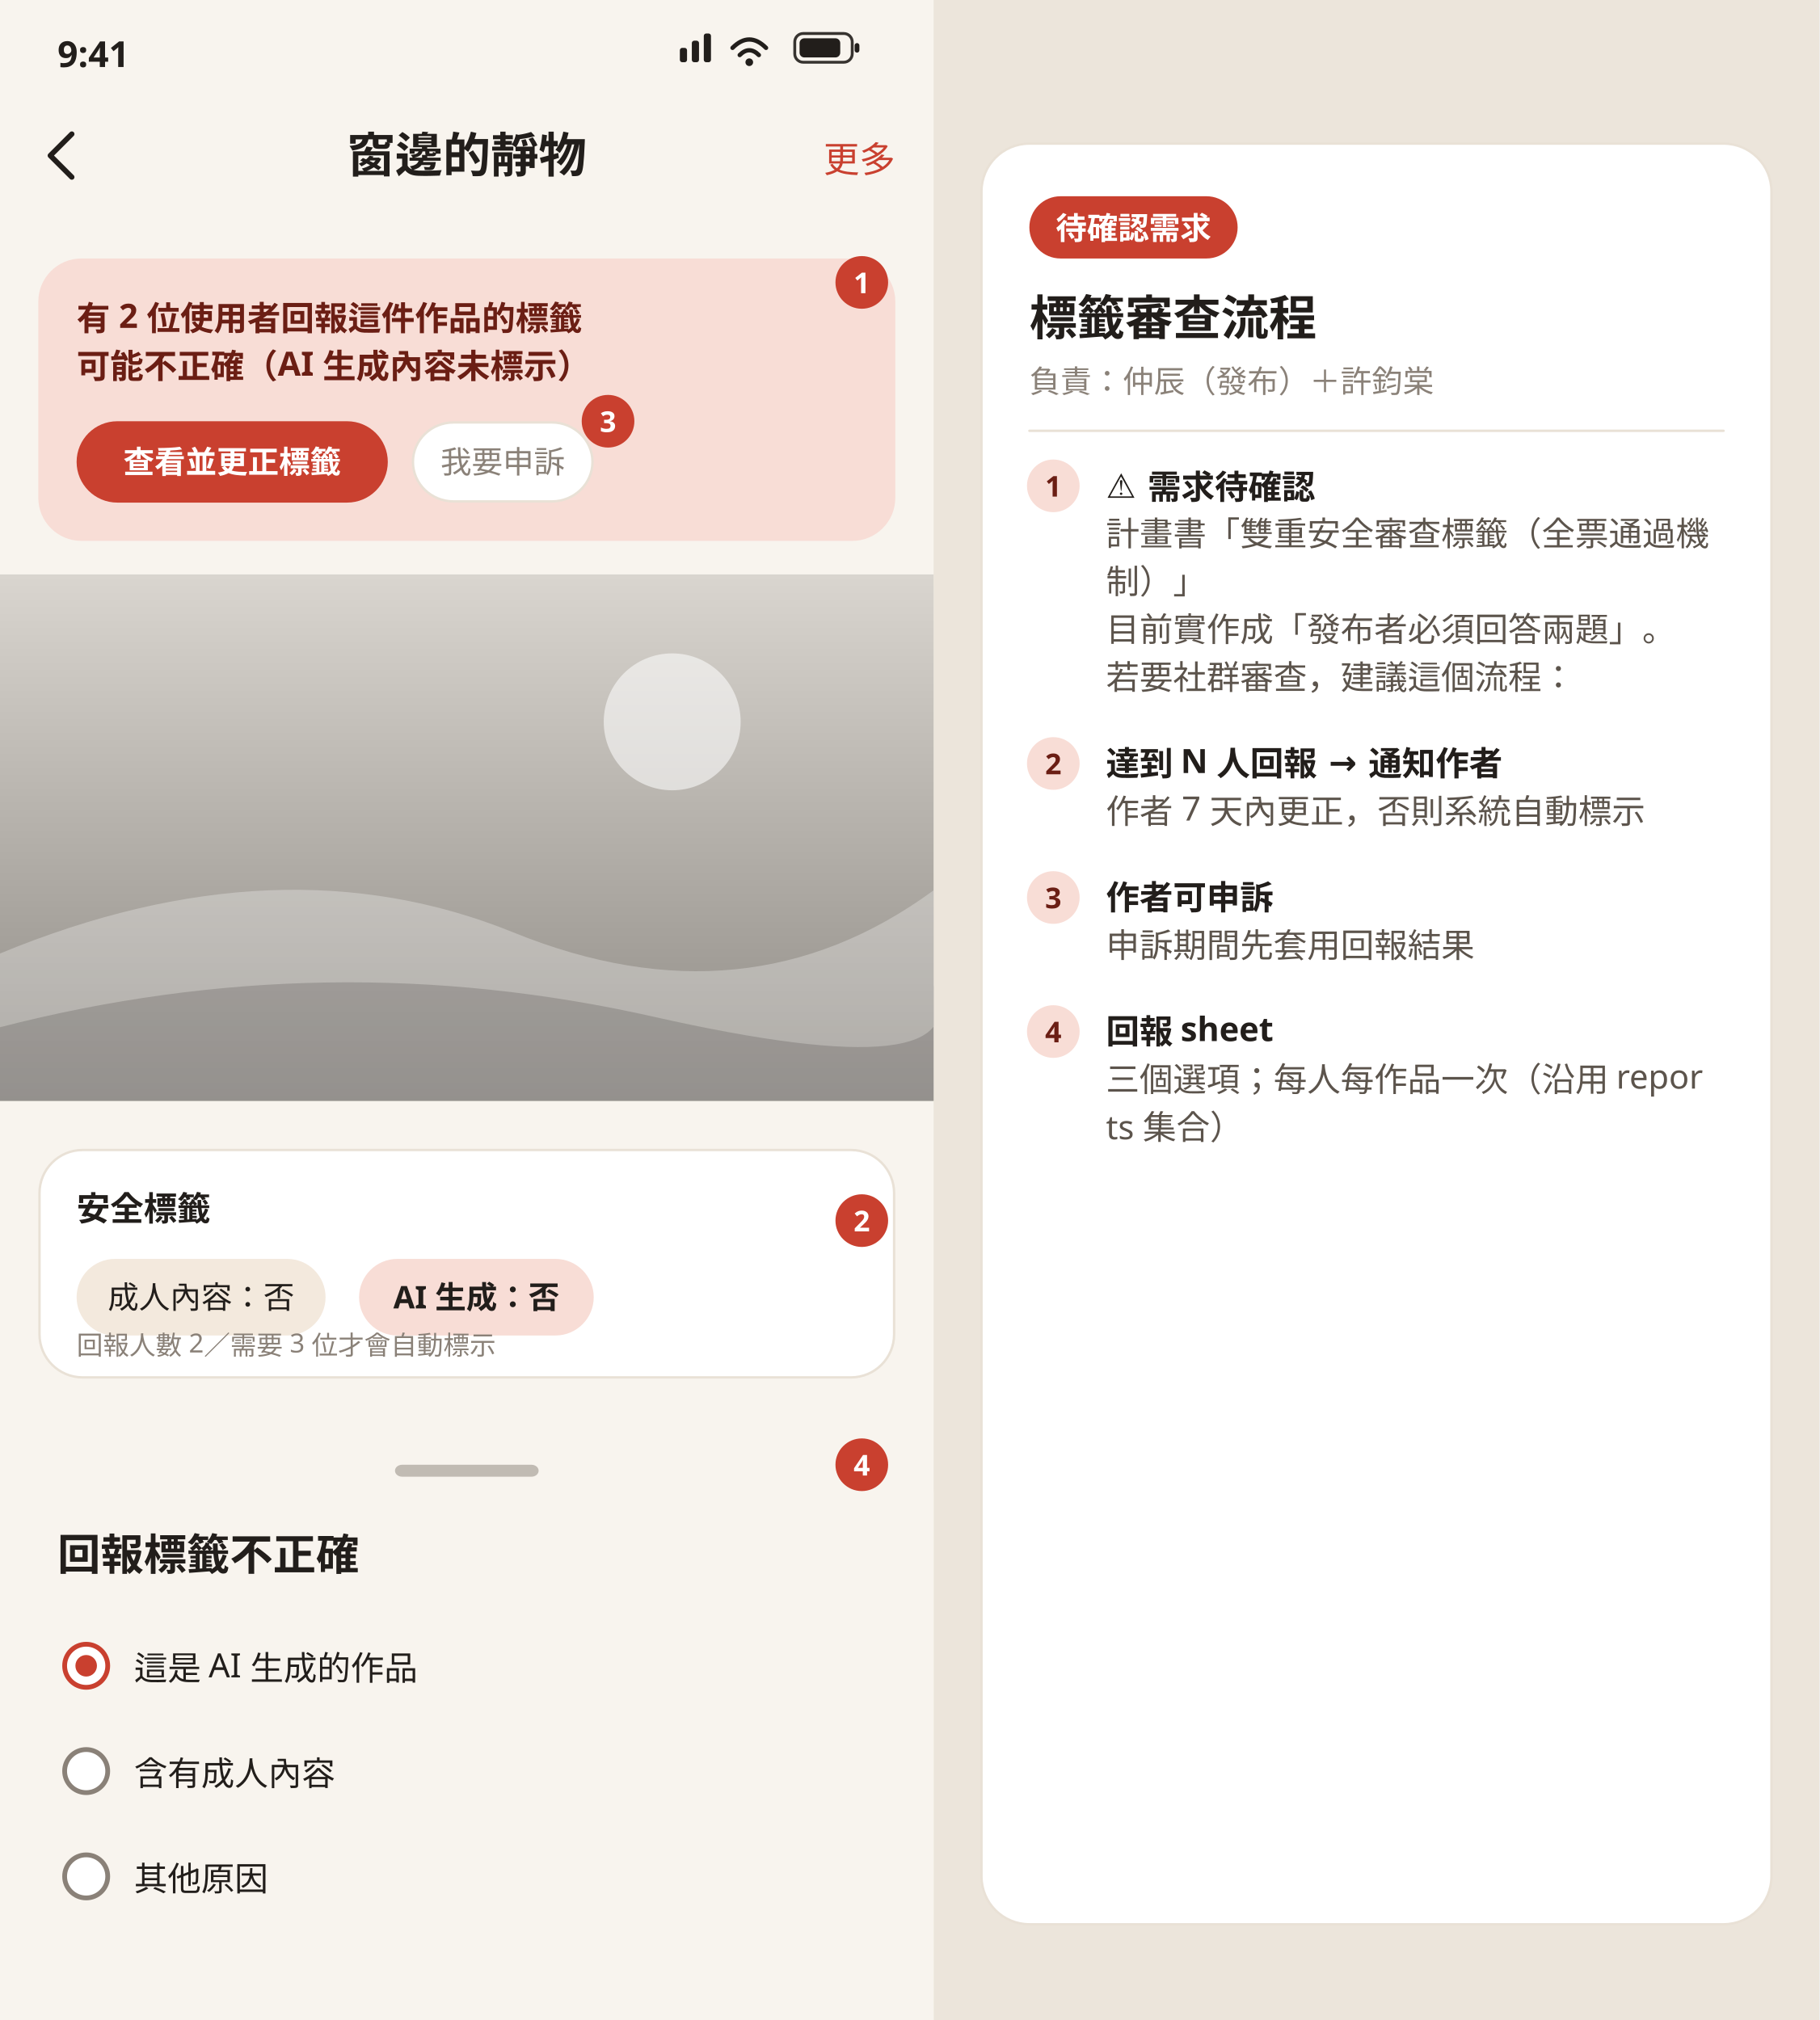
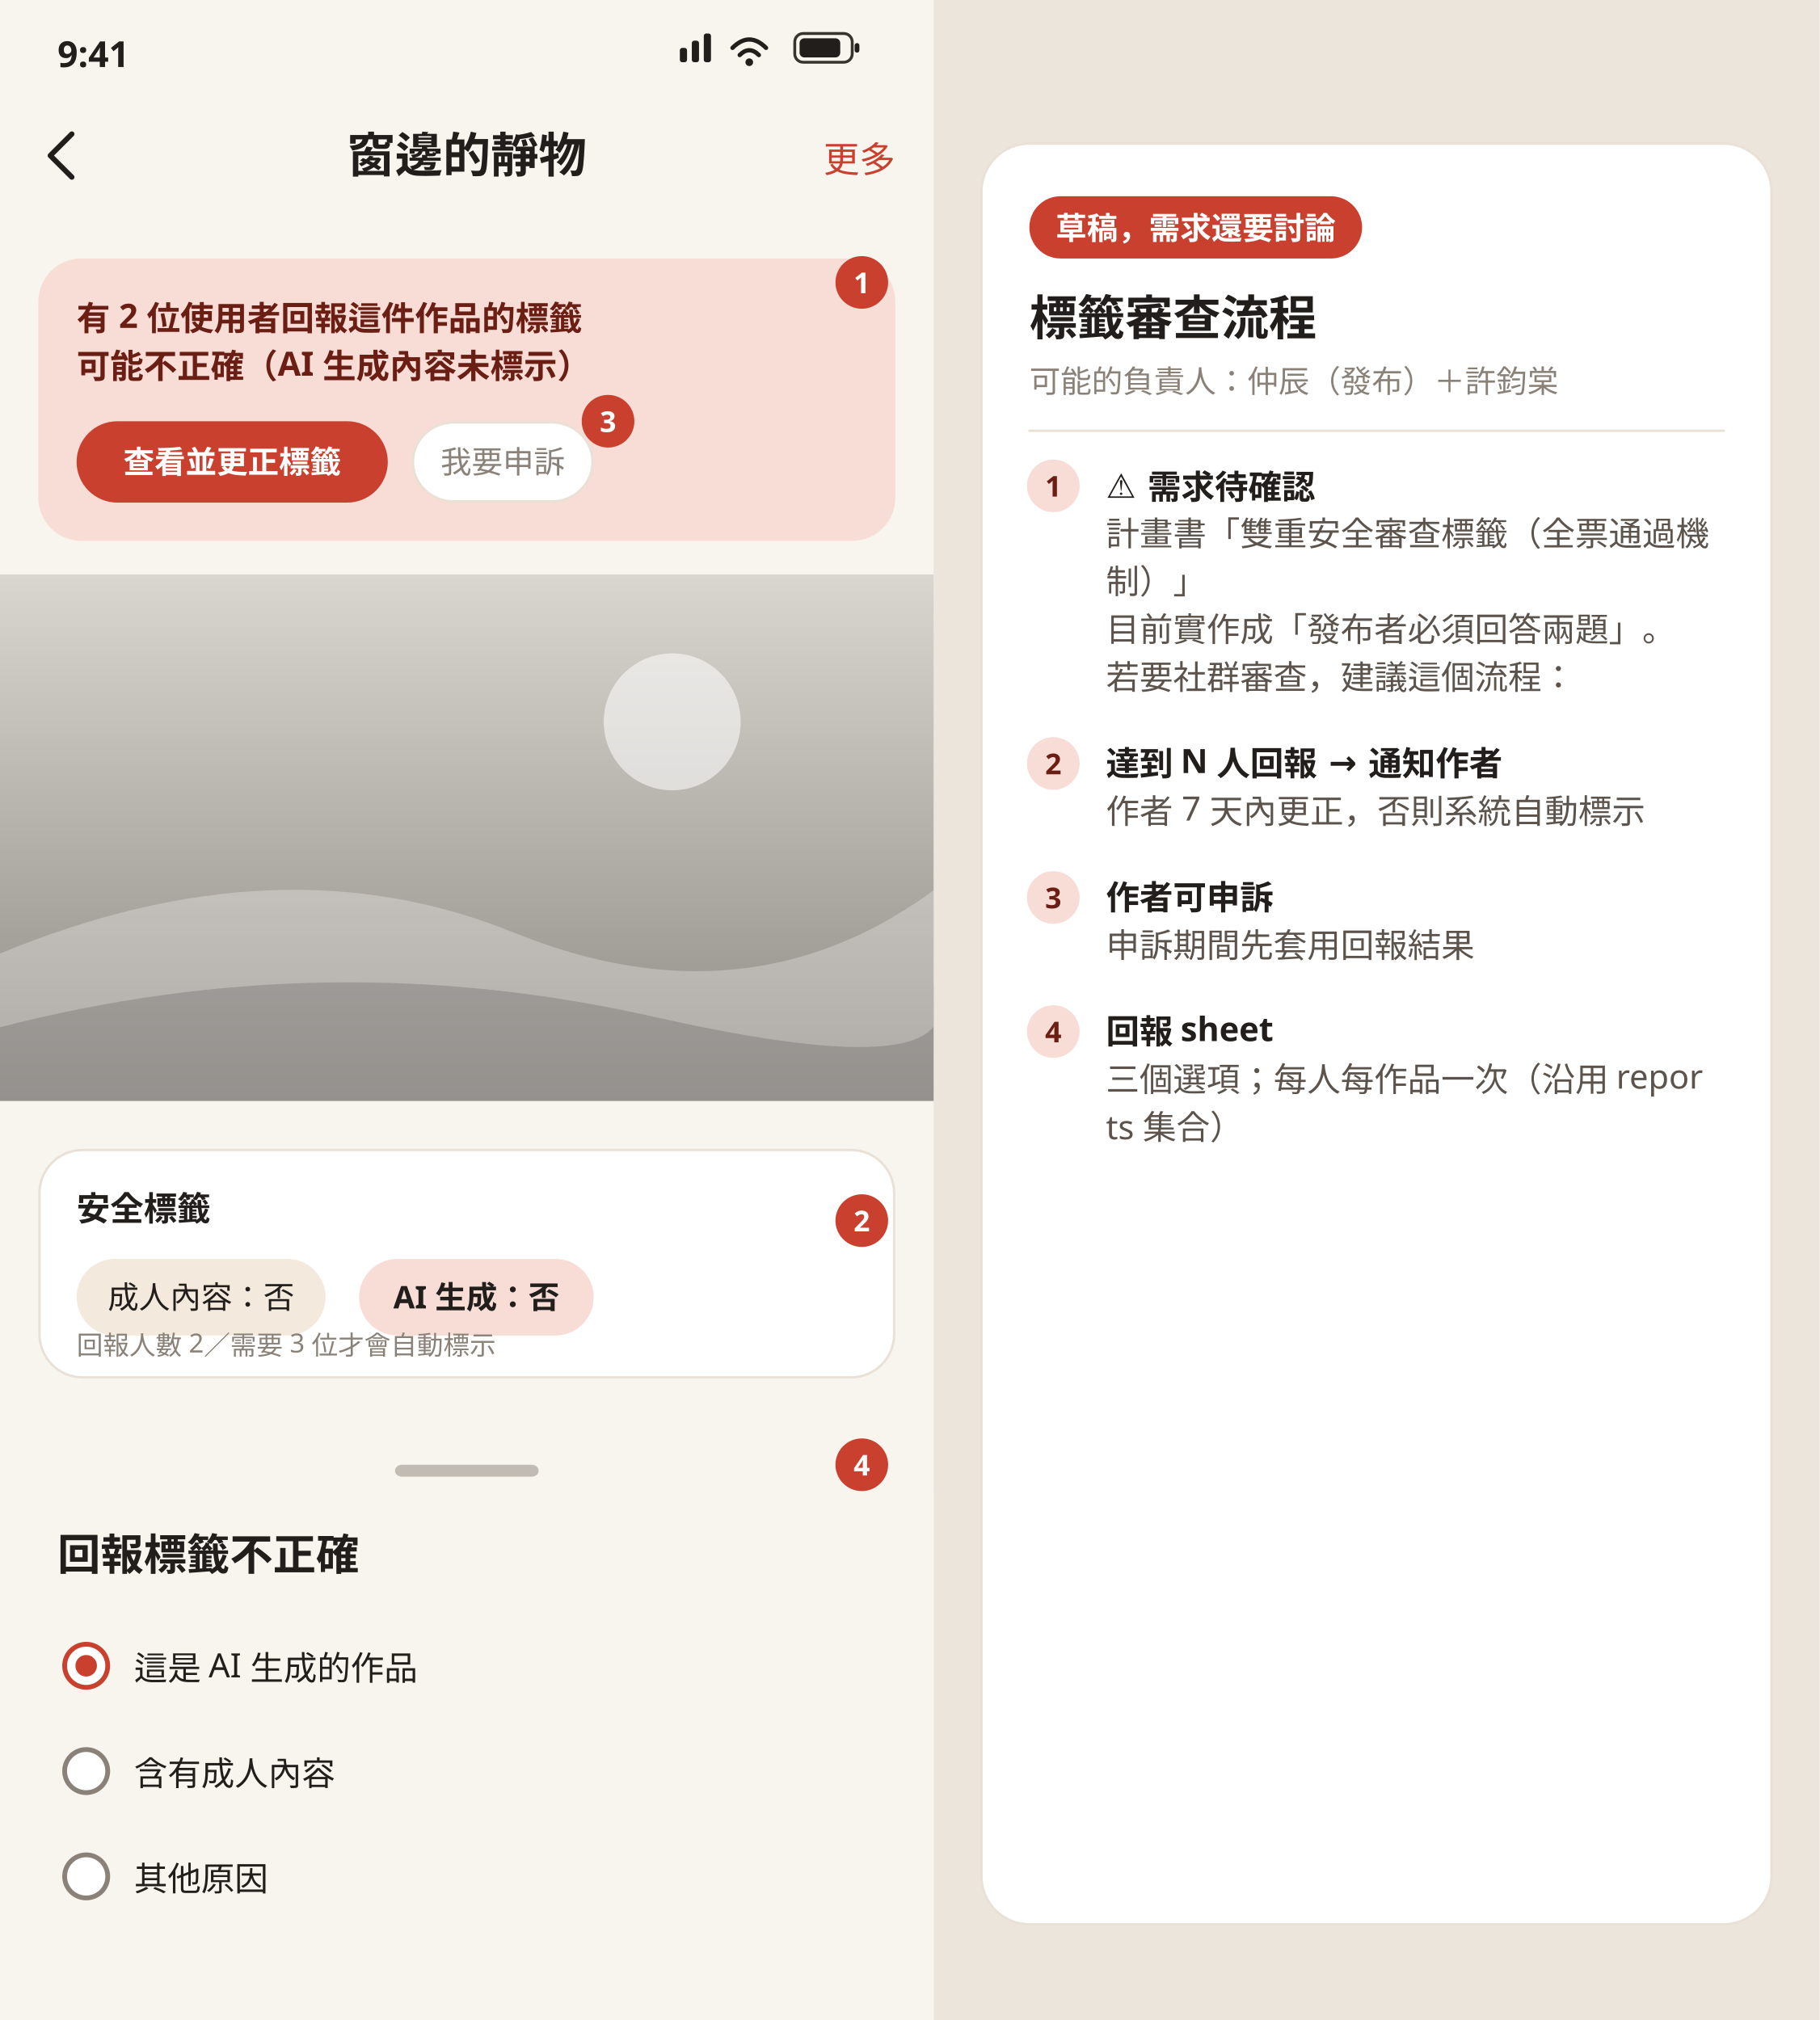
<svg xmlns="http://www.w3.org/2000/svg" width="760" height="844" viewBox="0 0 760 844" font-family="'Noto Sans TC','PingFang TC','Microsoft JhengHei',sans-serif">
  <defs>
    <filter id="p_label_review-sh" x="-20%" y="-20%" width="140%" height="150%">
      <feDropShadow dx="0" dy="8" stdDeviation="10" flood-color="#221E1B" flood-opacity="0.07" />
    </filter>
    <filter id="p_label_review-sh2" x="-30%" y="-30%" width="160%" height="180%">
      <feDropShadow dx="0" dy="4" stdDeviation="6" flood-color="#C9402F" flood-opacity="0.35" />
    </filter>
    <linearGradient id="p_label_review-g1" x1="0" y1="0" x2="0" y2="1">
      <stop offset="0" stop-color="#D9D5CF" />
      <stop offset="1" stop-color="#8E8A84" />
    </linearGradient>
    <clipPath id="p_label_review-c2">
      <rect x="0" y="240" width="390" height="220" rx="0" />
    </clipPath>
  </defs>
  <rect x="0" y="0" width="760" height="844" rx="0" fill="#ECE5DB" id="canvas" />
  <rect x="0" y="0" width="390" height="844" rx="0" fill="#F8F4EE" id="background" />
-   <text x="24" y="28" font-size="15" font-weight="600" fill="#221E1B" text-anchor="start">9:41</text>
-   <rect x="284" y="20" width="3" height="6" rx="1" fill="#221E1B" />
-   <rect x="289" y="17" width="3" height="9" rx="1" fill="#221E1B" />
-   <rect x="294" y="14" width="3" height="12" rx="1" fill="#221E1B" />
-   <path d="M306 20 Q313 13 320 20" fill="none" stroke="#221E1B" stroke-width="1.8" stroke-linecap="round" stroke-linejoin="round" />
-   <path d="M309 23 Q313 19 317 23" fill="none" stroke="#221E1B" stroke-width="1.8" stroke-linecap="round" stroke-linejoin="round" />
-   <circle cx="313" cy="26" r="1.6" fill="#221E1B" />
-   <rect x="332" y="14" width="24" height="12" rx="3.5" fill="none" stroke="#221E1B" stroke-width="1.2" opacity="0.9" />
-   <rect x="334" y="16" width="17" height="8" rx="2" fill="#221E1B" />
-   <rect x="357" y="18" width="2" height="4" rx="1" fill="#221E1B" />
-   <path d="M30 74 L21 65 L30 56" fill="none" stroke="#221E1B" stroke-width="2.2" stroke-linecap="round" stroke-linejoin="round" />
-   <text x="195" y="72" font-size="20" font-weight="700" fill="#221E1B" text-anchor="middle">窗邊的靜物</text>
-   <text x="374" y="72" font-size="15" font-weight="500" fill="#C9402F" text-anchor="end">更多</text>
+   <g id="狀態列">
+     <text x="24" y="28" font-size="15" font-weight="600" fill="#221E1B" text-anchor="start">9:41</text>
+     <rect x="284" y="20" width="3" height="6" rx="1" fill="#221E1B" />
+     <rect x="289" y="17" width="3" height="9" rx="1" fill="#221E1B" />
+     <rect x="294" y="14" width="3" height="12" rx="1" fill="#221E1B" />
+     <path d="M306 20 Q313 13 320 20" fill="none" stroke="#221E1B" stroke-width="1.8" stroke-linecap="round" stroke-linejoin="round" />
+     <path d="M309 23 Q313 19 317 23" fill="none" stroke="#221E1B" stroke-width="1.8" stroke-linecap="round" stroke-linejoin="round" />
+     <circle cx="313" cy="26" r="1.6" fill="#221E1B" />
+     <rect x="332" y="14" width="24" height="12" rx="3.5" fill="none" stroke="#221E1B" stroke-width="1.2" opacity="0.9" />
+     <rect x="334" y="16" width="17" height="8" rx="2" fill="#221E1B" />
+     <rect x="357" y="18" width="2" height="4" rx="1" fill="#221E1B" />
+   </g>
+   <g id="頂部標題列 窗邊的靜物">
+     <path d="M30 74 L21 65 L30 56" fill="none" stroke="#221E1B" stroke-width="2.2" stroke-linecap="round" stroke-linejoin="round" />
+     <text x="195" y="72" font-size="20" font-weight="700" fill="#221E1B" text-anchor="middle">窗邊的靜物</text>
+     <text x="374" y="72" font-size="15" font-weight="500" fill="#C9402F" text-anchor="end">更多</text>
+   </g>
  <rect x="16" y="108" width="358" height="118" rx="18" fill="#F8DDD6" />
  <text x="32" y="138" font-size="14" font-weight="700" fill="#6B1E14" text-anchor="start">有 2 位使用者回報這件作品的標籤</text>
  <text x="32" y="158" font-size="14" font-weight="700" fill="#6B1E14" text-anchor="start">可能不正確（AI 生成內容未標示）</text>
-   <rect x="32" y="176" width="130" height="34" rx="17.0" fill="#C9402F" />
-   <text x="97.0" y="197.68" font-size="13" font-weight="600" fill="#FFFFFF" text-anchor="middle">查看並更正標籤</text>
-   <rect x="172.5" y="176.5" width="75" height="33" rx="17.0" fill="#FFFFFF" stroke="#E9E1D6" stroke-width="1" />
-   <text x="210.0" y="197.68" font-size="13" font-weight="500" fill="#8A8178" text-anchor="middle">我要申訴</text>
-   <g clip-path="url(#p_label_review-c2)">
-     <rect x="0" y="240" width="390" height="220" rx="0" fill="url(#p_label_review-g1)" />
-     <circle cx="280.8" cy="301.6" r="28.6" fill="#FFFFFF" opacity="0.55" />
-     <path d="M0 398.4 Q117.0 350.0 214.5 389.6 T390 372.0 V460 H0 Z" fill="#FFFFFF" opacity="0.28" />
-     <path d="M0 429.2 Q136.5 394.0 273.0 424.8 T390 411.6 V460 H0 Z" fill="#221E1B" opacity="0.18" />
+   <g id="膠囊按鈕 查看並更正標籤">
+     <rect x="32" y="176" width="130" height="34" rx="17.0" fill="#C9402F" />
+     <text x="97.0" y="197.68" font-size="13" font-weight="600" fill="#FFFFFF" text-anchor="middle">查看並更正標籤</text>
  </g>
-   <rect x="16.5" y="480.5" width="357" height="95" rx="18" fill="#FFFFFF" stroke="#E9E1D6" stroke-width="1" />
+   <g id="膠囊按鈕 我要申訴">
+     <rect x="172.5" y="176.5" width="75" height="33" rx="17.0" fill="#FFFFFF" stroke="#E9E1D6" stroke-width="1" />
+     <text x="210.0" y="197.68" font-size="13" font-weight="500" fill="#8A8178" text-anchor="middle">我要申訴</text>
+   </g>
+   <g id="作品圖（佔位）">
+     <g clip-path="url(#p_label_review-c2)">
+       <rect x="0" y="240" width="390" height="220" rx="0" fill="url(#p_label_review-g1)" />
+       <circle cx="280.8" cy="301.6" r="28.6" fill="#FFFFFF" opacity="0.55" />
+       <path d="M0 398.4 Q117.0 350.0 214.5 389.6 T390 372.0 V460 H0 Z" fill="#FFFFFF" opacity="0.28" />
+       <path d="M0 429.2 Q136.5 394.0 273.0 424.8 T390 411.6 V460 H0 Z" fill="#221E1B" opacity="0.18" />
+     </g>
+   </g>
+   <g id="卡片底">
+     <rect x="16.5" y="480.5" width="357" height="95" rx="18" fill="#FFFFFF" stroke="#E9E1D6" stroke-width="1" />
+   </g>
  <text x="32" y="510" font-size="14" font-weight="800" fill="#221E1B" text-anchor="start">安全標籤</text>
-   <rect x="32" y="526" width="104.0" height="32" rx="16.0" fill="#F3E9DD" />
-   <text x="84.0" y="546.68" font-size="13" font-weight="400" fill="#221E1B" text-anchor="middle">成人內容：否</text>
-   <rect x="150" y="526" width="98.02" height="32" rx="16.0" fill="#F8DDD6" />
-   <text x="199.01" y="546.68" font-size="13" font-weight="600" fill="#221E1B" text-anchor="middle">AI 生成：否</text>
+   <g id="標籤 成人內容：否">
+     <rect x="32" y="526" width="104.0" height="32" rx="16.0" fill="#F3E9DD" />
+     <text x="84.0" y="546.68" font-size="13" font-weight="400" fill="#221E1B" text-anchor="middle">成人內容：否</text>
+   </g>
+   <g id="標籤 AI 生成：否">
+     <rect x="150" y="526" width="98.02" height="32" rx="16.0" fill="#F8DDD6" />
+     <text x="199.01" y="546.68" font-size="13" font-weight="600" fill="#221E1B" text-anchor="middle">AI 生成：否</text>
+   </g>
  <text x="32" y="566" font-size="11" font-weight="400" fill="#8A8178" text-anchor="start">回報人數 2／需要 3 位才會自動標示</text>
  <rect x="0" y="600" width="390" height="268" rx="24" fill="#F8F4EE" />
  <rect x="165" y="612" width="60" height="5" rx="3" fill="#8A8178" opacity="0.5" />
  <text x="24" y="656" font-size="18" font-weight="800" fill="#221E1B" text-anchor="start">回報標籤不正確</text>
  <circle cx="36" cy="696" r="9" fill="#FFFFFF" stroke="#C9402F" stroke-width="2" />
  <circle cx="36" cy="696" r="4.5" fill="#C9402F" />
  <text x="56" y="702" font-size="14" font-weight="400" fill="#221E1B" text-anchor="start">這是 AI 生成的作品</text>
  <circle cx="36" cy="740" r="9" fill="#FFFFFF" stroke="#8A8178" stroke-width="2" />
  <text x="56" y="746" font-size="14" font-weight="400" fill="#221E1B" text-anchor="start">含有成人內容</text>
  <circle cx="36" cy="784" r="9" fill="#FFFFFF" stroke="#8A8178" stroke-width="2" />
  <text x="56" y="790" font-size="14" font-weight="400" fill="#221E1B" text-anchor="start">其他原因</text>
  <circle cx="360" cy="118" r="11" fill="#C9402F" />
  <text x="360" y="122.5" font-size="12" font-weight="700" fill="#FFFFFF" text-anchor="middle">1</text>
  <circle cx="360" cy="510" r="11" fill="#C9402F" />
  <text x="360" y="514.5" font-size="12" font-weight="700" fill="#FFFFFF" text-anchor="middle">2</text>
  <circle cx="254" cy="176" r="11" fill="#C9402F" />
  <text x="254" y="180.5" font-size="12" font-weight="700" fill="#FFFFFF" text-anchor="middle">3</text>
  <circle cx="360" cy="612" r="11" fill="#C9402F" />
  <text x="360" y="616.5" font-size="12" font-weight="700" fill="#FFFFFF" text-anchor="middle">4</text>
  <rect x="410" y="60" width="330" height="744" rx="20" fill="#FFFFFF" stroke="#E9E1D6" stroke-width="1" />
-   <rect x="430" y="82" width="87.0" height="26" rx="13" fill="#C9402F" />
-   <text x="441" y="100" font-size="13" font-weight="700" fill="#FFFFFF" text-anchor="start">待確認需求</text>
+   <rect x="430" y="82" width="139.0" height="26" rx="13" fill="#C9402F" />
+   <text x="441" y="100" font-size="13" font-weight="700" fill="#FFFFFF" text-anchor="start">草稿，需求還要討論</text>
  <text x="430" y="140" font-size="20" font-weight="800" fill="#221E1B" text-anchor="start">標籤審查流程</text>
-   <text x="430" y="164" font-size="13" font-weight="500" fill="#8A8178" text-anchor="start">負責：仲辰（發布）＋許鈞棠</text>
+   <text x="430" y="164" font-size="13" font-weight="500" fill="#8A8178" text-anchor="start">可能的負責人：仲辰（發布）＋許鈞棠</text>
  <line x1="430" y1="180" x2="720" y2="180" stroke="#E9E1D6" stroke-width="1" stroke-linecap="round" />
  <circle cx="440" cy="203" r="11" fill="#F8DDD6" />
  <text x="440" y="207.5" font-size="12" font-weight="700" fill="#6B1E14" text-anchor="middle">1</text>
  <text x="462" y="208" font-size="14" font-weight="700" fill="#221E1B" text-anchor="start">⚠ 需求待確認</text>
  <text x="462" y="228" font-size="14" font-weight="400" fill="#5C544C" text-anchor="start">計畫書「雙重安全審查標籤（全票通過機</text>
  <text x="462" y="248" font-size="14" font-weight="400" fill="#5C544C" text-anchor="start">制）」</text>
  <text x="462" y="268" font-size="14" font-weight="400" fill="#5C544C" text-anchor="start">目前實作成「發布者必須回答兩題」。</text>
  <text x="462" y="288" font-size="14" font-weight="400" fill="#5C544C" text-anchor="start">若要社群審查，建議這個流程：</text>
  <circle cx="440" cy="319" r="11" fill="#F8DDD6" />
  <text x="440" y="323.5" font-size="12" font-weight="700" fill="#6B1E14" text-anchor="middle">2</text>
  <text x="462" y="324" font-size="14" font-weight="700" fill="#221E1B" text-anchor="start">達到 N 人回報 → 通知作者</text>
  <text x="462" y="344" font-size="14" font-weight="400" fill="#5C544C" text-anchor="start">作者 7 天內更正，否則系統自動標示</text>
  <circle cx="440" cy="375" r="11" fill="#F8DDD6" />
  <text x="440" y="379.5" font-size="12" font-weight="700" fill="#6B1E14" text-anchor="middle">3</text>
  <text x="462" y="380" font-size="14" font-weight="700" fill="#221E1B" text-anchor="start">作者可申訴</text>
  <text x="462" y="400" font-size="14" font-weight="400" fill="#5C544C" text-anchor="start">申訴期間先套用回報結果</text>
  <circle cx="440" cy="431" r="11" fill="#F8DDD6" />
  <text x="440" y="435.5" font-size="12" font-weight="700" fill="#6B1E14" text-anchor="middle">4</text>
  <text x="462" y="436" font-size="14" font-weight="700" fill="#221E1B" text-anchor="start">回報 sheet</text>
  <text x="462" y="456" font-size="14" font-weight="400" fill="#5C544C" text-anchor="start">三個選項；每人每作品一次（沿用 repor</text>
  <text x="462" y="476" font-size="14" font-weight="400" fill="#5C544C" text-anchor="start">ts 集合）</text>
</svg>
